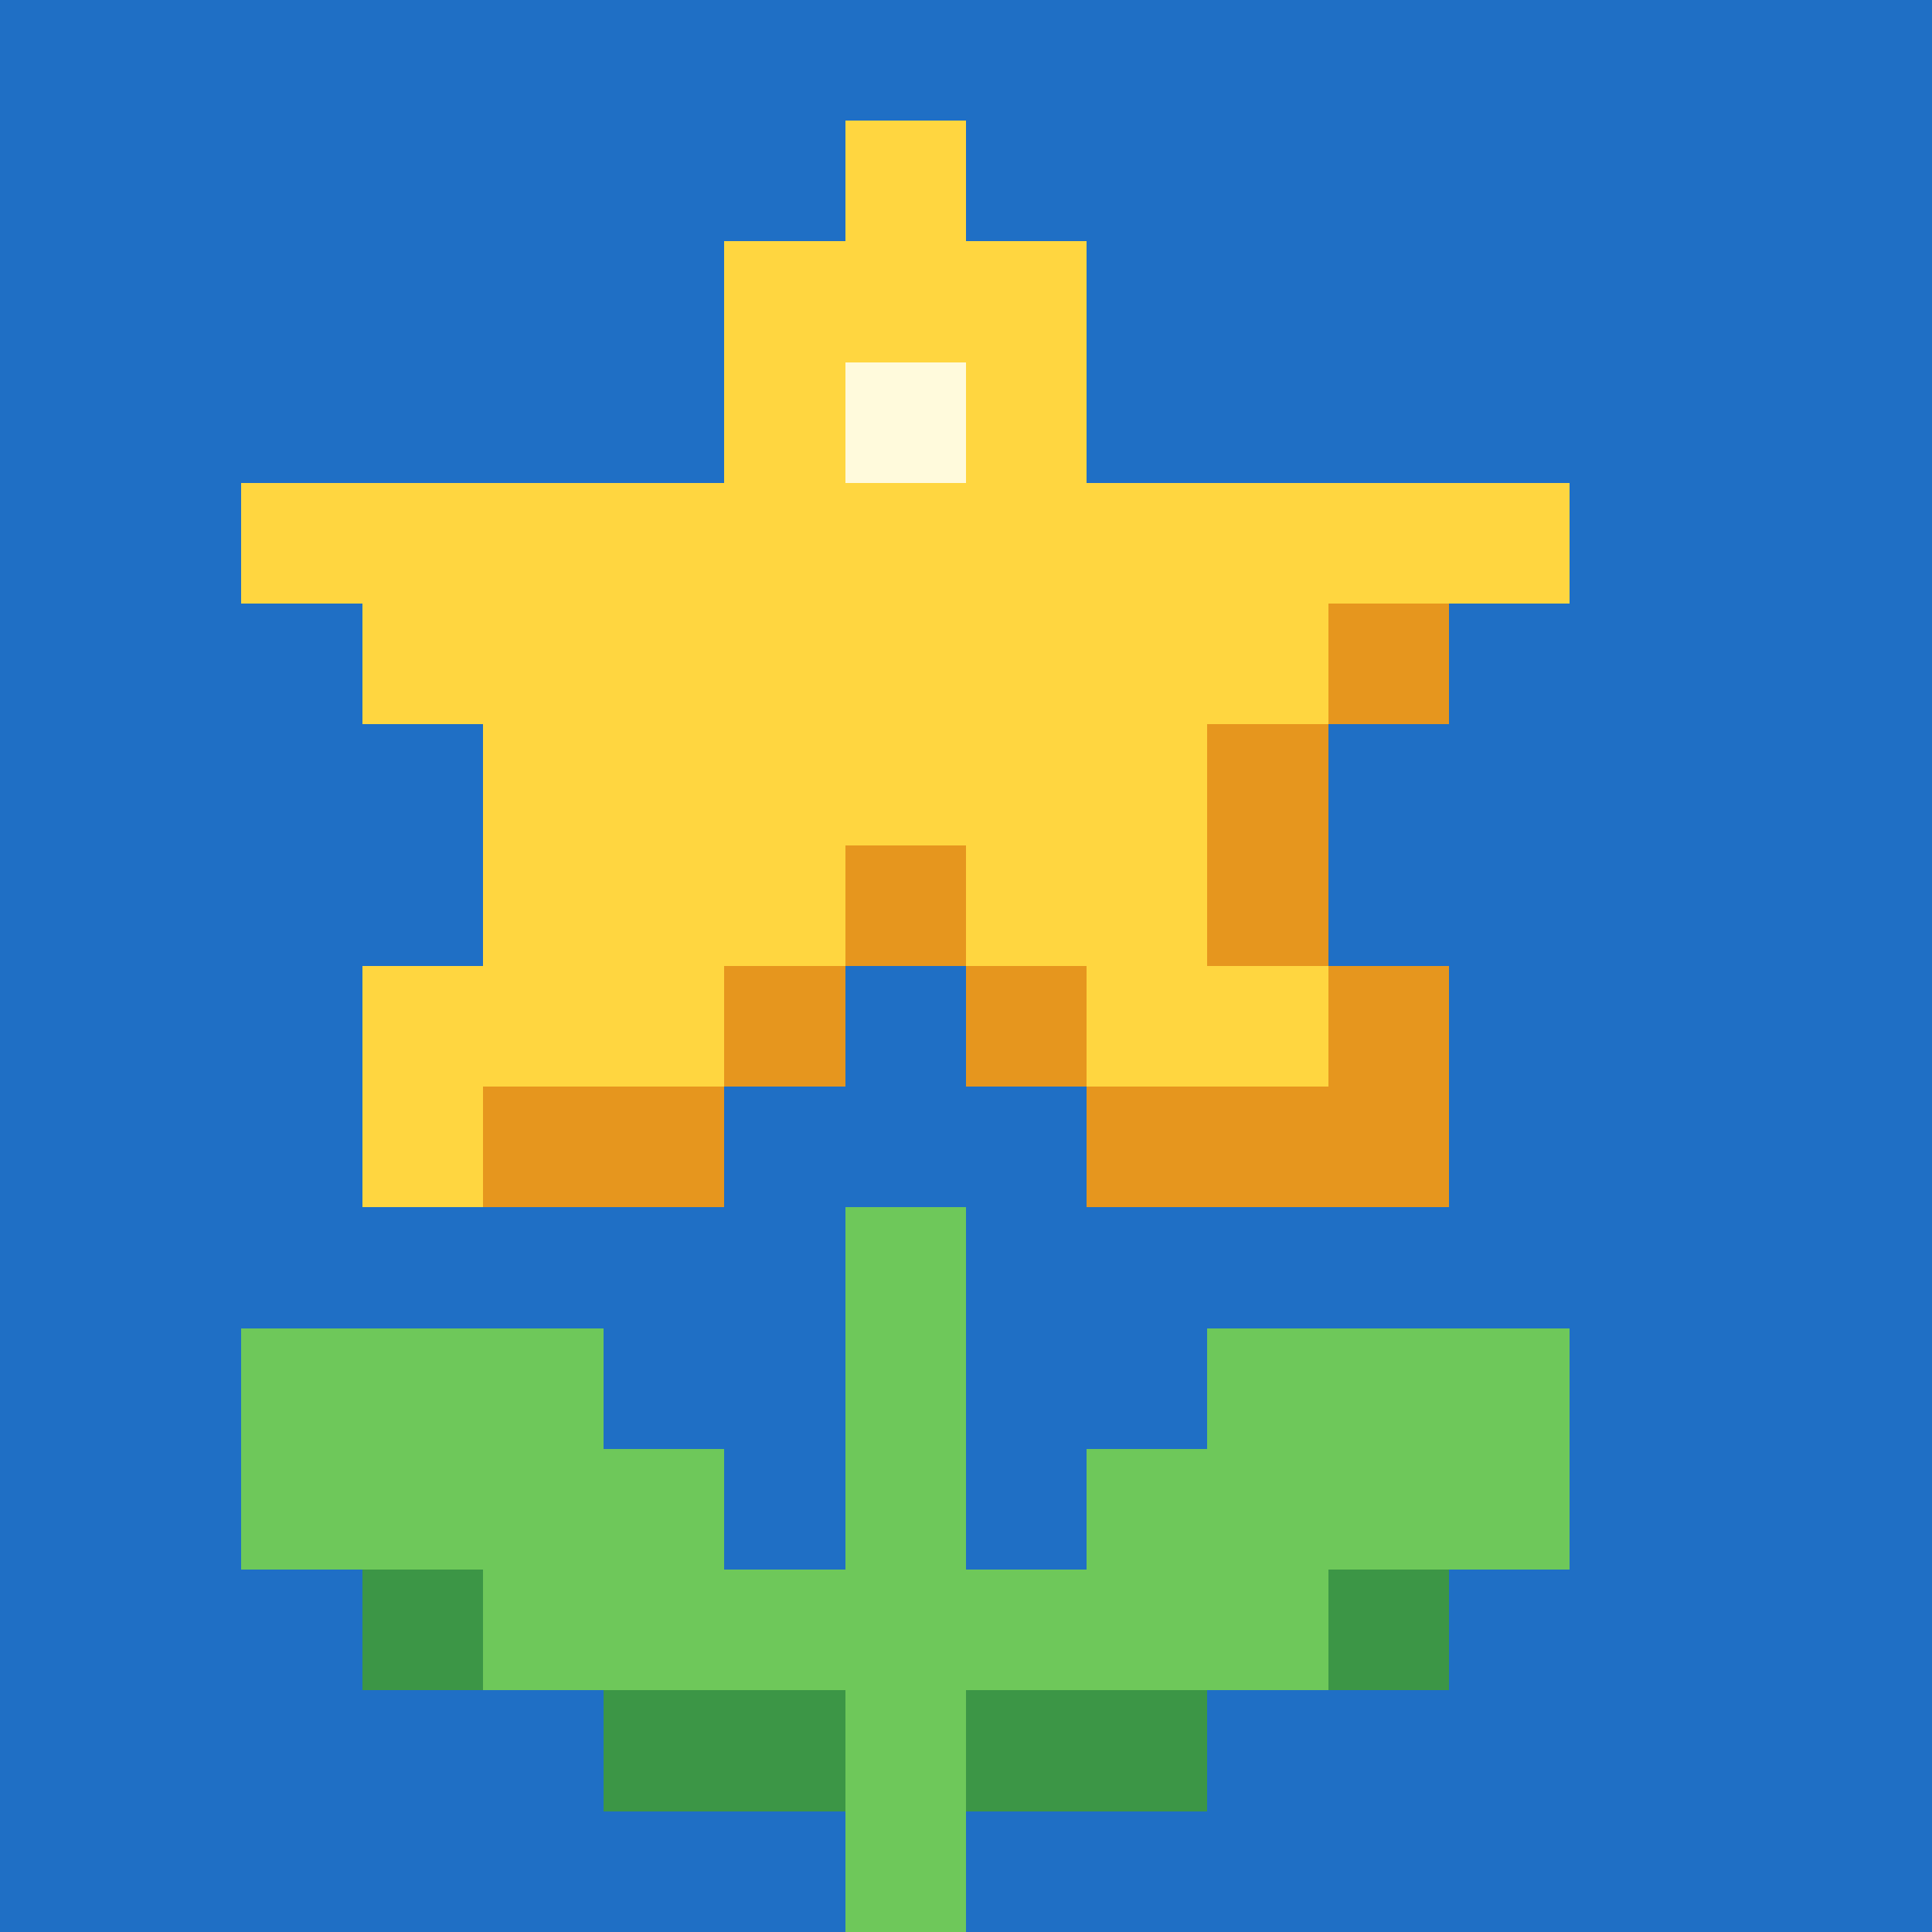
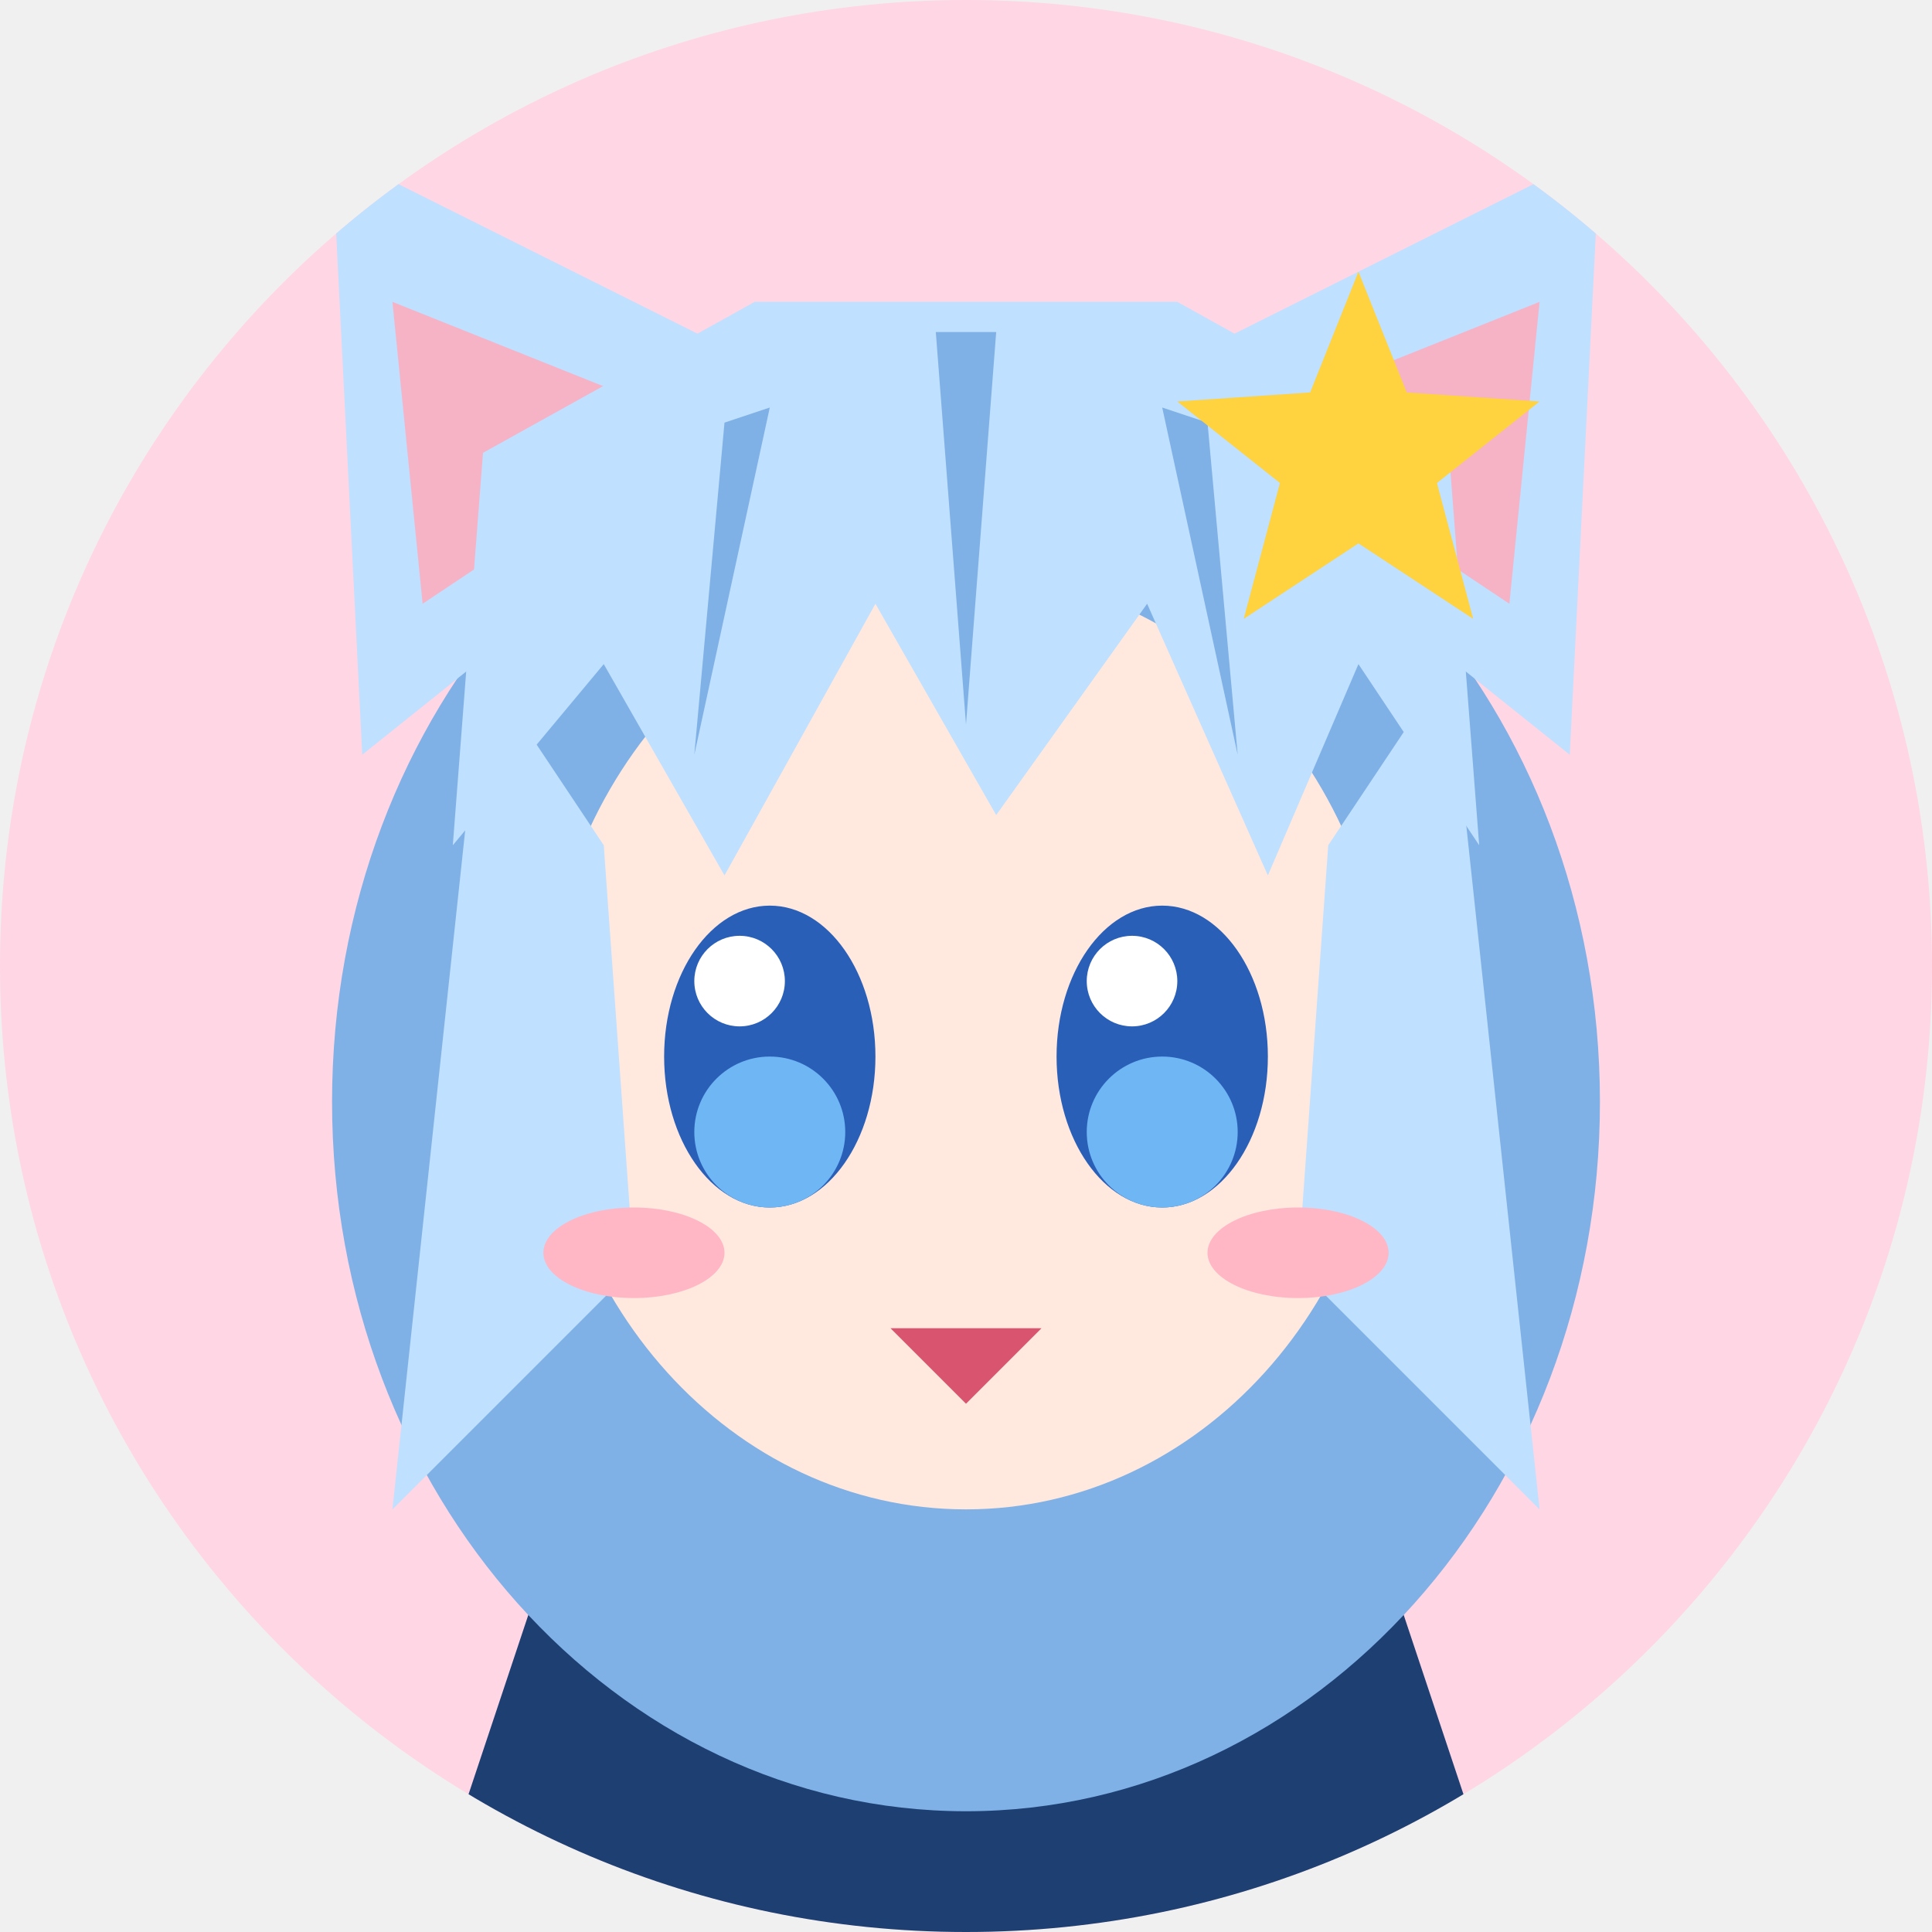
- <svg xmlns="http://www.w3.org/2000/svg" viewBox="0 0 16 16" shape-rendering="crispEdges">
-   <rect x="0" y="0" width="1" height="1" fill="#1f6fc5" />
-   <rect x="1" y="0" width="1" height="1" fill="#1f6fc5" />
-   <rect x="2" y="0" width="1" height="1" fill="#1f6fc5" />
-   <rect x="3" y="0" width="1" height="1" fill="#1f6fc5" />
-   <rect x="4" y="0" width="1" height="1" fill="#1f6fc5" />
-   <rect x="5" y="0" width="1" height="1" fill="#1f6fc5" />
-   <rect x="6" y="0" width="1" height="1" fill="#1f6fc5" />
-   <rect x="7" y="0" width="1" height="1" fill="#1f6fc5" />
-   <rect x="8" y="0" width="1" height="1" fill="#1f6fc5" />
-   <rect x="9" y="0" width="1" height="1" fill="#1f6fc5" />
-   <rect x="10" y="0" width="1" height="1" fill="#1f6fc5" />
-   <rect x="11" y="0" width="1" height="1" fill="#1f6fc5" />
-   <rect x="12" y="0" width="1" height="1" fill="#1f6fc5" />
-   <rect x="13" y="0" width="1" height="1" fill="#1f6fc5" />
-   <rect x="14" y="0" width="1" height="1" fill="#1f6fc5" />
-   <rect x="15" y="0" width="1" height="1" fill="#1f6fc5" />
-   <rect x="0" y="1" width="1" height="1" fill="#1f6fc5" />
-   <rect x="1" y="1" width="1" height="1" fill="#1f6fc5" />
-   <rect x="2" y="1" width="1" height="1" fill="#1f6fc5" />
-   <rect x="3" y="1" width="1" height="1" fill="#1f6fc5" />
-   <rect x="4" y="1" width="1" height="1" fill="#1f6fc5" />
-   <rect x="5" y="1" width="1" height="1" fill="#1f6fc5" />
-   <rect x="6" y="1" width="1" height="1" fill="#1f6fc5" />
-   <rect x="7" y="1" width="1" height="1" fill="#ffd640" />
-   <rect x="8" y="1" width="1" height="1" fill="#1f6fc5" />
-   <rect x="9" y="1" width="1" height="1" fill="#1f6fc5" />
-   <rect x="10" y="1" width="1" height="1" fill="#1f6fc5" />
-   <rect x="11" y="1" width="1" height="1" fill="#1f6fc5" />
-   <rect x="12" y="1" width="1" height="1" fill="#1f6fc5" />
-   <rect x="13" y="1" width="1" height="1" fill="#1f6fc5" />
-   <rect x="14" y="1" width="1" height="1" fill="#1f6fc5" />
-   <rect x="15" y="1" width="1" height="1" fill="#1f6fc5" />
-   <rect x="0" y="2" width="1" height="1" fill="#1f6fc5" />
-   <rect x="1" y="2" width="1" height="1" fill="#1f6fc5" />
-   <rect x="2" y="2" width="1" height="1" fill="#1f6fc5" />
-   <rect x="3" y="2" width="1" height="1" fill="#1f6fc5" />
-   <rect x="4" y="2" width="1" height="1" fill="#1f6fc5" />
-   <rect x="5" y="2" width="1" height="1" fill="#1f6fc5" />
-   <rect x="6" y="2" width="1" height="1" fill="#ffd640" />
-   <rect x="7" y="2" width="1" height="1" fill="#ffd640" />
-   <rect x="8" y="2" width="1" height="1" fill="#ffd640" />
-   <rect x="9" y="2" width="1" height="1" fill="#1f6fc5" />
-   <rect x="10" y="2" width="1" height="1" fill="#1f6fc5" />
-   <rect x="11" y="2" width="1" height="1" fill="#1f6fc5" />
-   <rect x="12" y="2" width="1" height="1" fill="#1f6fc5" />
-   <rect x="13" y="2" width="1" height="1" fill="#1f6fc5" />
-   <rect x="14" y="2" width="1" height="1" fill="#1f6fc5" />
-   <rect x="15" y="2" width="1" height="1" fill="#1f6fc5" />
-   <rect x="0" y="3" width="1" height="1" fill="#1f6fc5" />
-   <rect x="1" y="3" width="1" height="1" fill="#1f6fc5" />
-   <rect x="2" y="3" width="1" height="1" fill="#1f6fc5" />
-   <rect x="3" y="3" width="1" height="1" fill="#1f6fc5" />
-   <rect x="4" y="3" width="1" height="1" fill="#1f6fc5" />
-   <rect x="5" y="3" width="1" height="1" fill="#1f6fc5" />
-   <rect x="6" y="3" width="1" height="1" fill="#ffd640" />
-   <rect x="7" y="3" width="1" height="1" fill="#fffadc" />
-   <rect x="8" y="3" width="1" height="1" fill="#ffd640" />
-   <rect x="9" y="3" width="1" height="1" fill="#1f6fc5" />
-   <rect x="10" y="3" width="1" height="1" fill="#1f6fc5" />
-   <rect x="11" y="3" width="1" height="1" fill="#1f6fc5" />
-   <rect x="12" y="3" width="1" height="1" fill="#1f6fc5" />
-   <rect x="13" y="3" width="1" height="1" fill="#1f6fc5" />
-   <rect x="14" y="3" width="1" height="1" fill="#1f6fc5" />
-   <rect x="15" y="3" width="1" height="1" fill="#1f6fc5" />
-   <rect x="0" y="4" width="1" height="1" fill="#1f6fc5" />
-   <rect x="1" y="4" width="1" height="1" fill="#1f6fc5" />
-   <rect x="2" y="4" width="1" height="1" fill="#ffd640" />
-   <rect x="3" y="4" width="1" height="1" fill="#ffd640" />
-   <rect x="4" y="4" width="1" height="1" fill="#ffd640" />
-   <rect x="5" y="4" width="1" height="1" fill="#ffd640" />
-   <rect x="6" y="4" width="1" height="1" fill="#ffd640" />
-   <rect x="7" y="4" width="1" height="1" fill="#ffd640" />
-   <rect x="8" y="4" width="1" height="1" fill="#ffd640" />
-   <rect x="9" y="4" width="1" height="1" fill="#ffd640" />
-   <rect x="10" y="4" width="1" height="1" fill="#ffd640" />
-   <rect x="11" y="4" width="1" height="1" fill="#ffd640" />
-   <rect x="12" y="4" width="1" height="1" fill="#ffd640" />
-   <rect x="13" y="4" width="1" height="1" fill="#1f6fc5" />
-   <rect x="14" y="4" width="1" height="1" fill="#1f6fc5" />
-   <rect x="15" y="4" width="1" height="1" fill="#1f6fc5" />
-   <rect x="0" y="5" width="1" height="1" fill="#1f6fc5" />
-   <rect x="1" y="5" width="1" height="1" fill="#1f6fc5" />
-   <rect x="2" y="5" width="1" height="1" fill="#1f6fc5" />
-   <rect x="3" y="5" width="1" height="1" fill="#ffd640" />
-   <rect x="4" y="5" width="1" height="1" fill="#ffd640" />
-   <rect x="5" y="5" width="1" height="1" fill="#ffd640" />
-   <rect x="6" y="5" width="1" height="1" fill="#ffd640" />
-   <rect x="7" y="5" width="1" height="1" fill="#ffd640" />
-   <rect x="8" y="5" width="1" height="1" fill="#ffd640" />
-   <rect x="9" y="5" width="1" height="1" fill="#ffd640" />
-   <rect x="10" y="5" width="1" height="1" fill="#ffd640" />
-   <rect x="11" y="5" width="1" height="1" fill="#e6961e" />
-   <rect x="12" y="5" width="1" height="1" fill="#1f6fc5" />
-   <rect x="13" y="5" width="1" height="1" fill="#1f6fc5" />
-   <rect x="14" y="5" width="1" height="1" fill="#1f6fc5" />
-   <rect x="15" y="5" width="1" height="1" fill="#1f6fc5" />
-   <rect x="0" y="6" width="1" height="1" fill="#1f6fc5" />
-   <rect x="1" y="6" width="1" height="1" fill="#1f6fc5" />
-   <rect x="2" y="6" width="1" height="1" fill="#1f6fc5" />
-   <rect x="3" y="6" width="1" height="1" fill="#1f6fc5" />
-   <rect x="4" y="6" width="1" height="1" fill="#ffd640" />
-   <rect x="5" y="6" width="1" height="1" fill="#ffd640" />
-   <rect x="6" y="6" width="1" height="1" fill="#ffd640" />
-   <rect x="7" y="6" width="1" height="1" fill="#ffd640" />
-   <rect x="8" y="6" width="1" height="1" fill="#ffd640" />
-   <rect x="9" y="6" width="1" height="1" fill="#ffd640" />
-   <rect x="10" y="6" width="1" height="1" fill="#e6961e" />
-   <rect x="11" y="6" width="1" height="1" fill="#1f6fc5" />
-   <rect x="12" y="6" width="1" height="1" fill="#1f6fc5" />
-   <rect x="13" y="6" width="1" height="1" fill="#1f6fc5" />
-   <rect x="14" y="6" width="1" height="1" fill="#1f6fc5" />
-   <rect x="15" y="6" width="1" height="1" fill="#1f6fc5" />
-   <rect x="0" y="7" width="1" height="1" fill="#1f6fc5" />
-   <rect x="1" y="7" width="1" height="1" fill="#1f6fc5" />
-   <rect x="2" y="7" width="1" height="1" fill="#1f6fc5" />
-   <rect x="3" y="7" width="1" height="1" fill="#1f6fc5" />
-   <rect x="4" y="7" width="1" height="1" fill="#ffd640" />
-   <rect x="5" y="7" width="1" height="1" fill="#ffd640" />
-   <rect x="6" y="7" width="1" height="1" fill="#ffd640" />
-   <rect x="7" y="7" width="1" height="1" fill="#e6961e" />
-   <rect x="8" y="7" width="1" height="1" fill="#ffd640" />
-   <rect x="9" y="7" width="1" height="1" fill="#ffd640" />
-   <rect x="10" y="7" width="1" height="1" fill="#e6961e" />
-   <rect x="11" y="7" width="1" height="1" fill="#1f6fc5" />
-   <rect x="12" y="7" width="1" height="1" fill="#1f6fc5" />
-   <rect x="13" y="7" width="1" height="1" fill="#1f6fc5" />
-   <rect x="14" y="7" width="1" height="1" fill="#1f6fc5" />
-   <rect x="15" y="7" width="1" height="1" fill="#1f6fc5" />
-   <rect x="0" y="8" width="1" height="1" fill="#1f6fc5" />
-   <rect x="1" y="8" width="1" height="1" fill="#1f6fc5" />
-   <rect x="2" y="8" width="1" height="1" fill="#1f6fc5" />
-   <rect x="3" y="8" width="1" height="1" fill="#ffd640" />
-   <rect x="4" y="8" width="1" height="1" fill="#ffd640" />
-   <rect x="5" y="8" width="1" height="1" fill="#ffd640" />
-   <rect x="6" y="8" width="1" height="1" fill="#e6961e" />
-   <rect x="7" y="8" width="1" height="1" fill="#1f6fc5" />
-   <rect x="8" y="8" width="1" height="1" fill="#e6961e" />
-   <rect x="9" y="8" width="1" height="1" fill="#ffd640" />
-   <rect x="10" y="8" width="1" height="1" fill="#ffd640" />
-   <rect x="11" y="8" width="1" height="1" fill="#e6961e" />
-   <rect x="12" y="8" width="1" height="1" fill="#1f6fc5" />
-   <rect x="13" y="8" width="1" height="1" fill="#1f6fc5" />
-   <rect x="14" y="8" width="1" height="1" fill="#1f6fc5" />
-   <rect x="15" y="8" width="1" height="1" fill="#1f6fc5" />
-   <rect x="0" y="9" width="1" height="1" fill="#1f6fc5" />
-   <rect x="1" y="9" width="1" height="1" fill="#1f6fc5" />
-   <rect x="2" y="9" width="1" height="1" fill="#1f6fc5" />
-   <rect x="3" y="9" width="1" height="1" fill="#ffd640" />
-   <rect x="4" y="9" width="1" height="1" fill="#e6961e" />
-   <rect x="5" y="9" width="1" height="1" fill="#e6961e" />
-   <rect x="6" y="9" width="1" height="1" fill="#1f6fc5" />
-   <rect x="7" y="9" width="1" height="1" fill="#1f6fc5" />
-   <rect x="8" y="9" width="1" height="1" fill="#1f6fc5" />
-   <rect x="9" y="9" width="1" height="1" fill="#e6961e" />
-   <rect x="10" y="9" width="1" height="1" fill="#e6961e" />
-   <rect x="11" y="9" width="1" height="1" fill="#e6961e" />
-   <rect x="12" y="9" width="1" height="1" fill="#1f6fc5" />
-   <rect x="13" y="9" width="1" height="1" fill="#1f6fc5" />
-   <rect x="14" y="9" width="1" height="1" fill="#1f6fc5" />
-   <rect x="15" y="9" width="1" height="1" fill="#1f6fc5" />
-   <rect x="0" y="10" width="1" height="1" fill="#1f6fc5" />
-   <rect x="1" y="10" width="1" height="1" fill="#1f6fc5" />
-   <rect x="2" y="10" width="1" height="1" fill="#1f6fc5" />
-   <rect x="3" y="10" width="1" height="1" fill="#1f6fc5" />
-   <rect x="4" y="10" width="1" height="1" fill="#1f6fc5" />
-   <rect x="5" y="10" width="1" height="1" fill="#1f6fc5" />
-   <rect x="6" y="10" width="1" height="1" fill="#1f6fc5" />
-   <rect x="7" y="10" width="1" height="1" fill="#6ec85a" />
-   <rect x="8" y="10" width="1" height="1" fill="#1f6fc5" />
-   <rect x="9" y="10" width="1" height="1" fill="#1f6fc5" />
-   <rect x="10" y="10" width="1" height="1" fill="#1f6fc5" />
-   <rect x="11" y="10" width="1" height="1" fill="#1f6fc5" />
-   <rect x="12" y="10" width="1" height="1" fill="#1f6fc5" />
-   <rect x="13" y="10" width="1" height="1" fill="#1f6fc5" />
-   <rect x="14" y="10" width="1" height="1" fill="#1f6fc5" />
-   <rect x="15" y="10" width="1" height="1" fill="#1f6fc5" />
-   <rect x="0" y="11" width="1" height="1" fill="#1f6fc5" />
-   <rect x="1" y="11" width="1" height="1" fill="#1f6fc5" />
-   <rect x="2" y="11" width="1" height="1" fill="#6ec85a" />
-   <rect x="3" y="11" width="1" height="1" fill="#6ec85a" />
-   <rect x="4" y="11" width="1" height="1" fill="#6ec85a" />
-   <rect x="5" y="11" width="1" height="1" fill="#1f6fc5" />
-   <rect x="6" y="11" width="1" height="1" fill="#1f6fc5" />
-   <rect x="7" y="11" width="1" height="1" fill="#6ec85a" />
-   <rect x="8" y="11" width="1" height="1" fill="#1f6fc5" />
-   <rect x="9" y="11" width="1" height="1" fill="#1f6fc5" />
-   <rect x="10" y="11" width="1" height="1" fill="#6ec85a" />
-   <rect x="11" y="11" width="1" height="1" fill="#6ec85a" />
-   <rect x="12" y="11" width="1" height="1" fill="#6ec85a" />
-   <rect x="13" y="11" width="1" height="1" fill="#1f6fc5" />
-   <rect x="14" y="11" width="1" height="1" fill="#1f6fc5" />
-   <rect x="15" y="11" width="1" height="1" fill="#1f6fc5" />
-   <rect x="0" y="12" width="1" height="1" fill="#1f6fc5" />
-   <rect x="1" y="12" width="1" height="1" fill="#1f6fc5" />
-   <rect x="2" y="12" width="1" height="1" fill="#6ec85a" />
-   <rect x="3" y="12" width="1" height="1" fill="#6ec85a" />
-   <rect x="4" y="12" width="1" height="1" fill="#6ec85a" />
-   <rect x="5" y="12" width="1" height="1" fill="#6ec85a" />
-   <rect x="6" y="12" width="1" height="1" fill="#1f6fc5" />
-   <rect x="7" y="12" width="1" height="1" fill="#6ec85a" />
-   <rect x="8" y="12" width="1" height="1" fill="#1f6fc5" />
-   <rect x="9" y="12" width="1" height="1" fill="#6ec85a" />
-   <rect x="10" y="12" width="1" height="1" fill="#6ec85a" />
-   <rect x="11" y="12" width="1" height="1" fill="#6ec85a" />
-   <rect x="12" y="12" width="1" height="1" fill="#6ec85a" />
-   <rect x="13" y="12" width="1" height="1" fill="#1f6fc5" />
-   <rect x="14" y="12" width="1" height="1" fill="#1f6fc5" />
-   <rect x="15" y="12" width="1" height="1" fill="#1f6fc5" />
-   <rect x="0" y="13" width="1" height="1" fill="#1f6fc5" />
-   <rect x="1" y="13" width="1" height="1" fill="#1f6fc5" />
-   <rect x="2" y="13" width="1" height="1" fill="#1f6fc5" />
-   <rect x="3" y="13" width="1" height="1" fill="#3c9646" />
-   <rect x="4" y="13" width="1" height="1" fill="#6ec85a" />
-   <rect x="5" y="13" width="1" height="1" fill="#6ec85a" />
-   <rect x="6" y="13" width="1" height="1" fill="#6ec85a" />
-   <rect x="7" y="13" width="1" height="1" fill="#6ec85a" />
-   <rect x="8" y="13" width="1" height="1" fill="#6ec85a" />
-   <rect x="9" y="13" width="1" height="1" fill="#6ec85a" />
-   <rect x="10" y="13" width="1" height="1" fill="#6ec85a" />
-   <rect x="11" y="13" width="1" height="1" fill="#3c9646" />
-   <rect x="12" y="13" width="1" height="1" fill="#1f6fc5" />
-   <rect x="13" y="13" width="1" height="1" fill="#1f6fc5" />
-   <rect x="14" y="13" width="1" height="1" fill="#1f6fc5" />
-   <rect x="15" y="13" width="1" height="1" fill="#1f6fc5" />
-   <rect x="0" y="14" width="1" height="1" fill="#1f6fc5" />
-   <rect x="1" y="14" width="1" height="1" fill="#1f6fc5" />
-   <rect x="2" y="14" width="1" height="1" fill="#1f6fc5" />
-   <rect x="3" y="14" width="1" height="1" fill="#1f6fc5" />
-   <rect x="4" y="14" width="1" height="1" fill="#1f6fc5" />
-   <rect x="5" y="14" width="1" height="1" fill="#3c9646" />
-   <rect x="6" y="14" width="1" height="1" fill="#3c9646" />
-   <rect x="7" y="14" width="1" height="1" fill="#6ec85a" />
-   <rect x="8" y="14" width="1" height="1" fill="#3c9646" />
-   <rect x="9" y="14" width="1" height="1" fill="#3c9646" />
-   <rect x="10" y="14" width="1" height="1" fill="#1f6fc5" />
-   <rect x="11" y="14" width="1" height="1" fill="#1f6fc5" />
-   <rect x="12" y="14" width="1" height="1" fill="#1f6fc5" />
-   <rect x="13" y="14" width="1" height="1" fill="#1f6fc5" />
-   <rect x="14" y="14" width="1" height="1" fill="#1f6fc5" />
-   <rect x="15" y="14" width="1" height="1" fill="#1f6fc5" />
-   <rect x="0" y="15" width="1" height="1" fill="#1f6fc5" />
-   <rect x="1" y="15" width="1" height="1" fill="#1f6fc5" />
-   <rect x="2" y="15" width="1" height="1" fill="#1f6fc5" />
-   <rect x="3" y="15" width="1" height="1" fill="#1f6fc5" />
-   <rect x="4" y="15" width="1" height="1" fill="#1f6fc5" />
-   <rect x="5" y="15" width="1" height="1" fill="#1f6fc5" />
-   <rect x="6" y="15" width="1" height="1" fill="#1f6fc5" />
-   <rect x="7" y="15" width="1" height="1" fill="#6ec85a" />
-   <rect x="8" y="15" width="1" height="1" fill="#1f6fc5" />
-   <rect x="9" y="15" width="1" height="1" fill="#1f6fc5" />
-   <rect x="10" y="15" width="1" height="1" fill="#1f6fc5" />
-   <rect x="11" y="15" width="1" height="1" fill="#1f6fc5" />
-   <rect x="12" y="15" width="1" height="1" fill="#1f6fc5" />
-   <rect x="13" y="15" width="1" height="1" fill="#1f6fc5" />
-   <rect x="14" y="15" width="1" height="1" fill="#1f6fc5" />
-   <rect x="15" y="15" width="1" height="1" fill="#1f6fc5" />
+ <svg xmlns="http://www.w3.org/2000/svg" viewBox="0 0 64 64">
+   <clipPath id="c">
+     <circle cx="32" cy="32" r="32" />
+   </clipPath>
+   <g clip-path="url(#c)">
+     <ellipse cx="32" cy="32" rx="32" ry="32" fill="#ffd6e4" />
+     <polygon points="14,64 18,52 32,49 46,52 50,64" fill="#1d3f72" />
+     <polygon points="27,50 32,56 37,50" fill="#ffffff" />
+     <ellipse cx="32" cy="36.5" rx="21" ry="23.5" fill="#7fb0e6" />
+     <polygon points="12,25 11,5 27,13" fill="#bfe0ff" />
+     <polygon points="52,25 53,5 37,13" fill="#bfe0ff" />
+     <polygon points="14,20 13,10 23,14" fill="#f6b3c6" />
+     <polygon points="50,20 51,10 41,14" fill="#f6b3c6" />
+     <ellipse cx="32" cy="34.5" rx="14" ry="15.5" fill="#ffe9de" />
+     <polygon points="15,28 16,15 25,10 39,10 48,15 49,28 45,22 42,29 38,20 33,27 29,20 24,29 20,22" fill="#bfe0ff" />
+     <polygon points="31,11 33,11 32,24" fill="#7fb0e6" />
+     <polygon points="24,14 25.5,13.5 23,25" fill="#7fb0e6" />
+     <polygon points="40,14 38.5,13.5 41,25" fill="#7fb0e6" />
+     <polygon points="16,22 13,50 21,42 20,28" fill="#bfe0ff" />
+     <polygon points="48,22 51,50 43,42 44,28" fill="#bfe0ff" />
+     <ellipse cx="25.5" cy="35" rx="3.5" ry="5" fill="#2a5fb8" />
+     <ellipse cx="38.5" cy="35" rx="3.5" ry="5" fill="#2a5fb8" />
+     <ellipse cx="25.5" cy="37.5" rx="2.5" ry="2.5" fill="#6fb6f5" />
+     <ellipse cx="38.5" cy="37.5" rx="2.5" ry="2.5" fill="#6fb6f5" />
+     <ellipse cx="24.5" cy="32.5" rx="1.5" ry="1.5" fill="#ffffff" />
+     <ellipse cx="37.5" cy="32.5" rx="1.5" ry="1.5" fill="#ffffff" />
+     <ellipse cx="21" cy="41.5" rx="3" ry="1.5" fill="#ffb7c5" />
+     <ellipse cx="43" cy="41.5" rx="3" ry="1.5" fill="#ffb7c5" />
+     <polygon points="29.5,44 34.5,44 32,46.5" fill="#d9546e" />
+     <polygon points="45,9 46.6,13 51,13.3 47.6,16 48.8,20.5 45,18 41.2,20.5 42.4,16 39,13.3 43.4,13" fill="#ffd23f" />
+   </g>
</svg>
